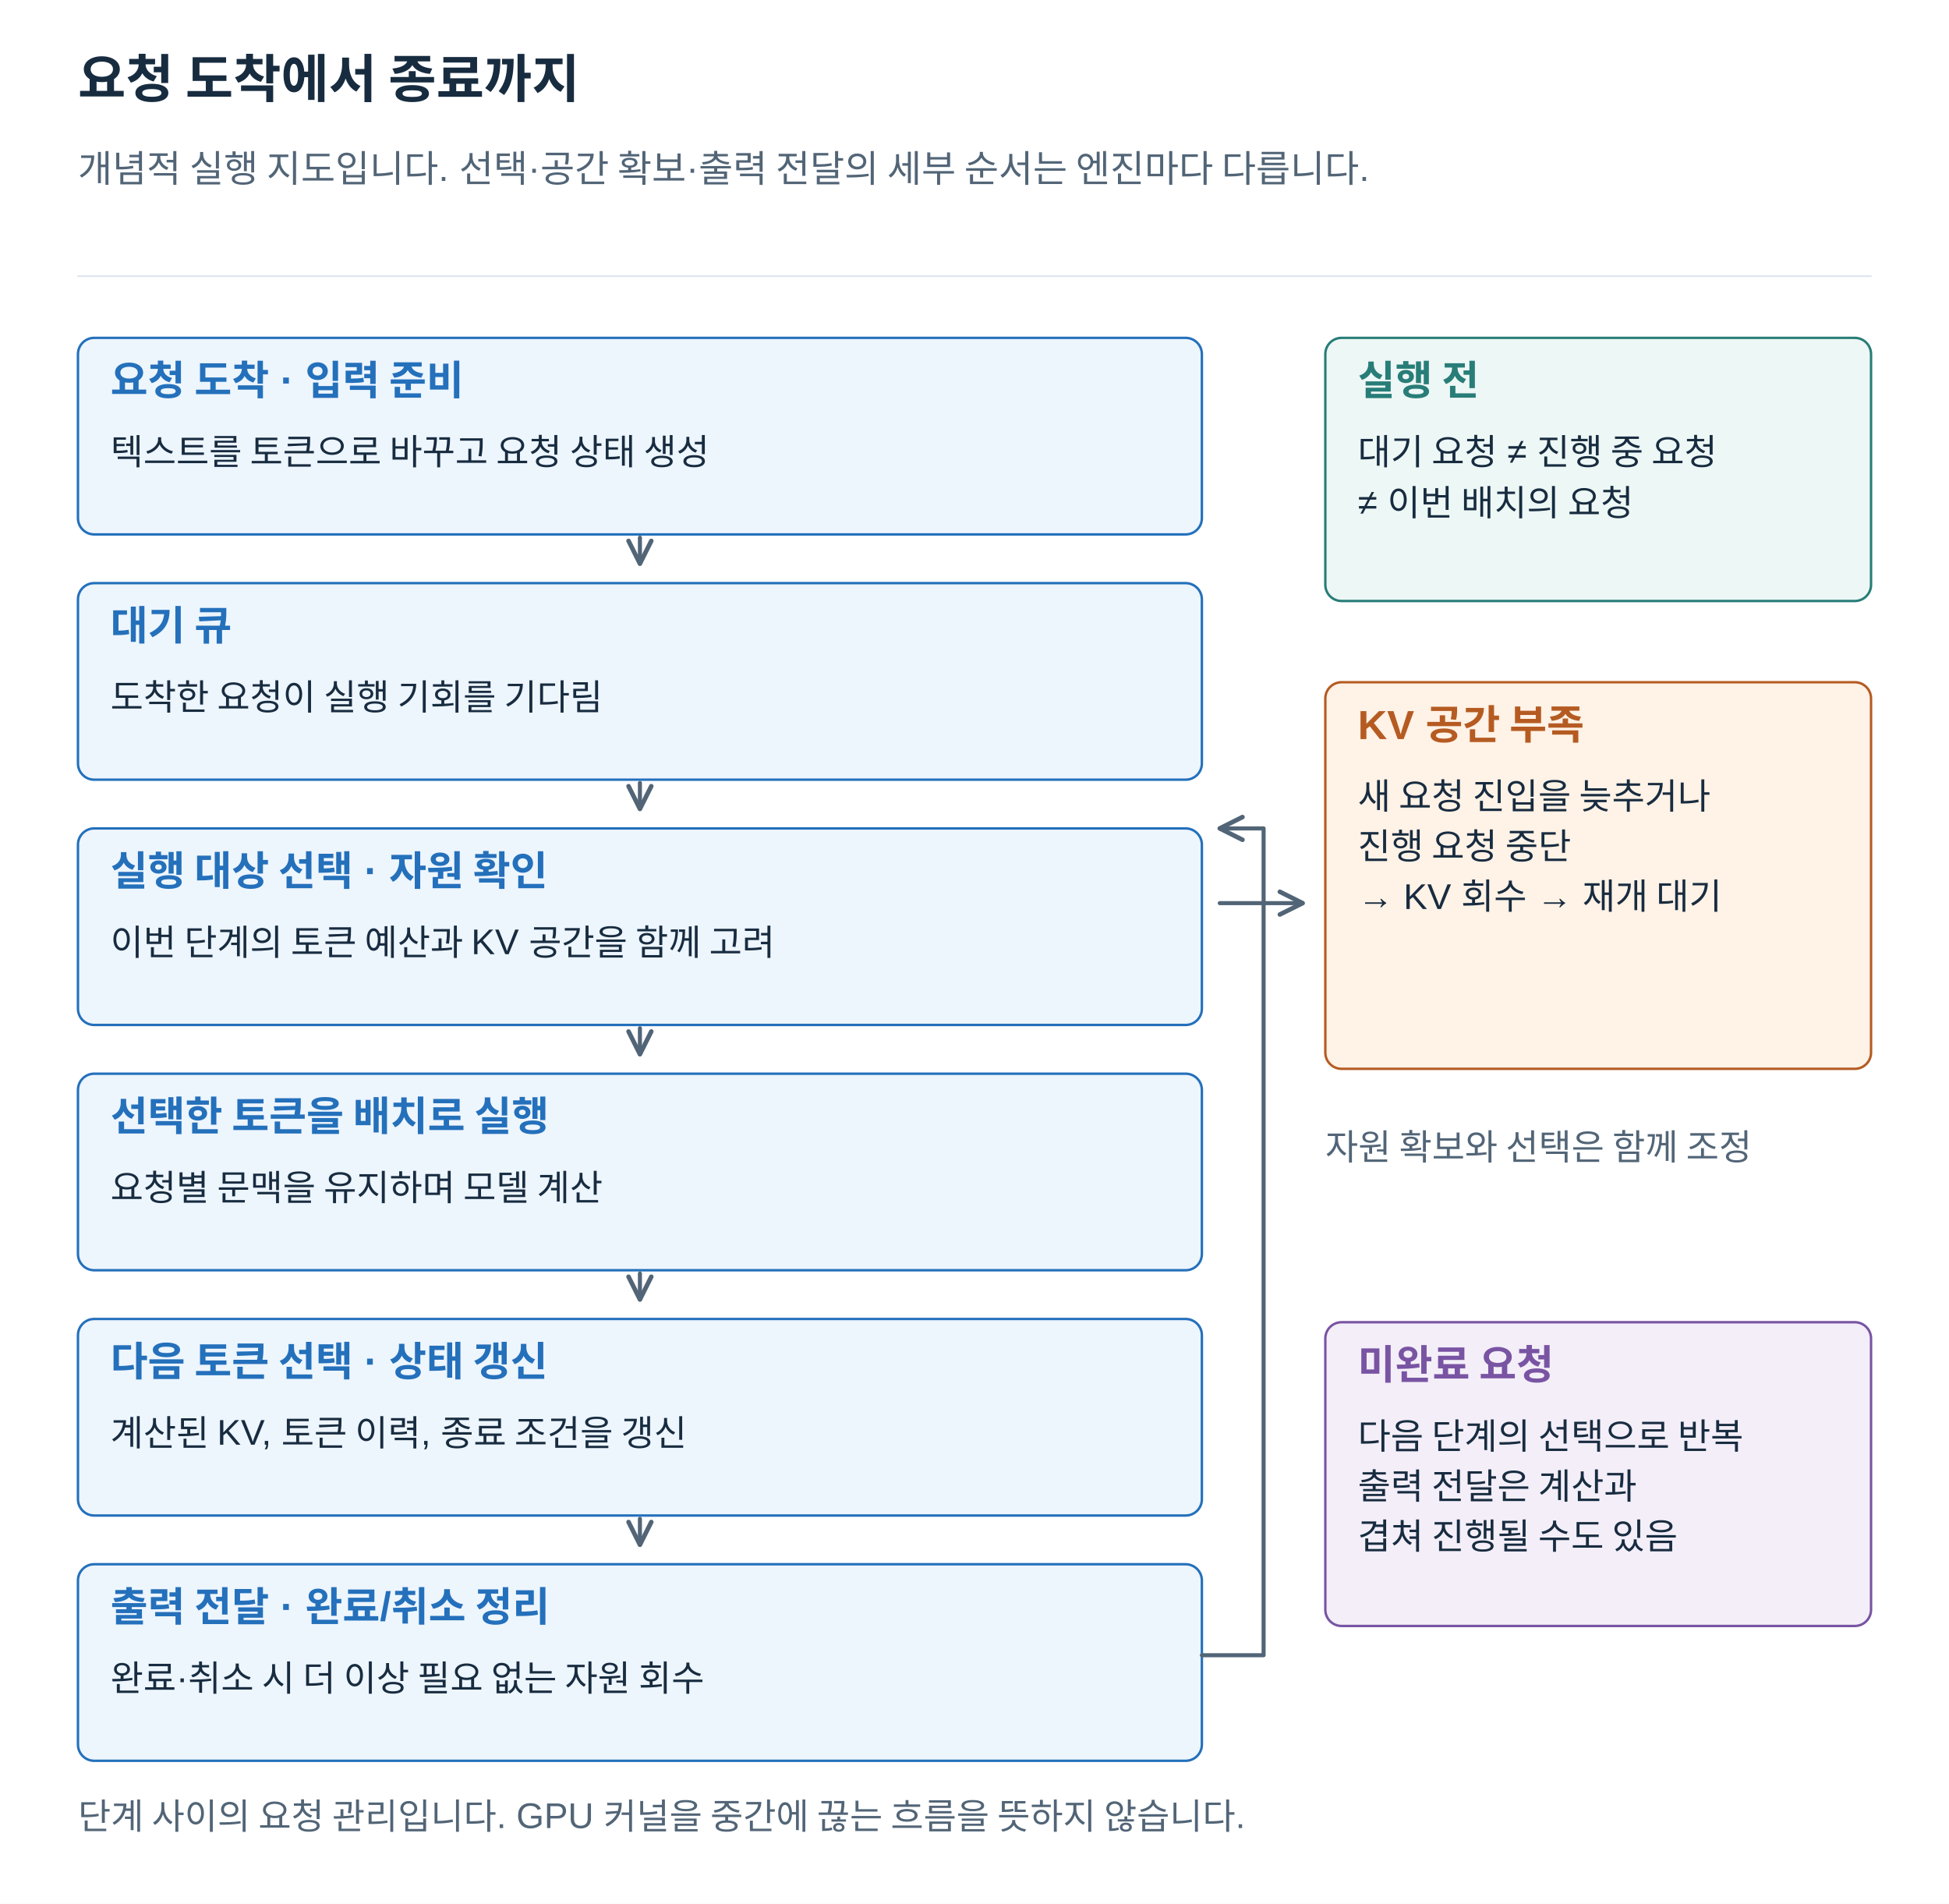
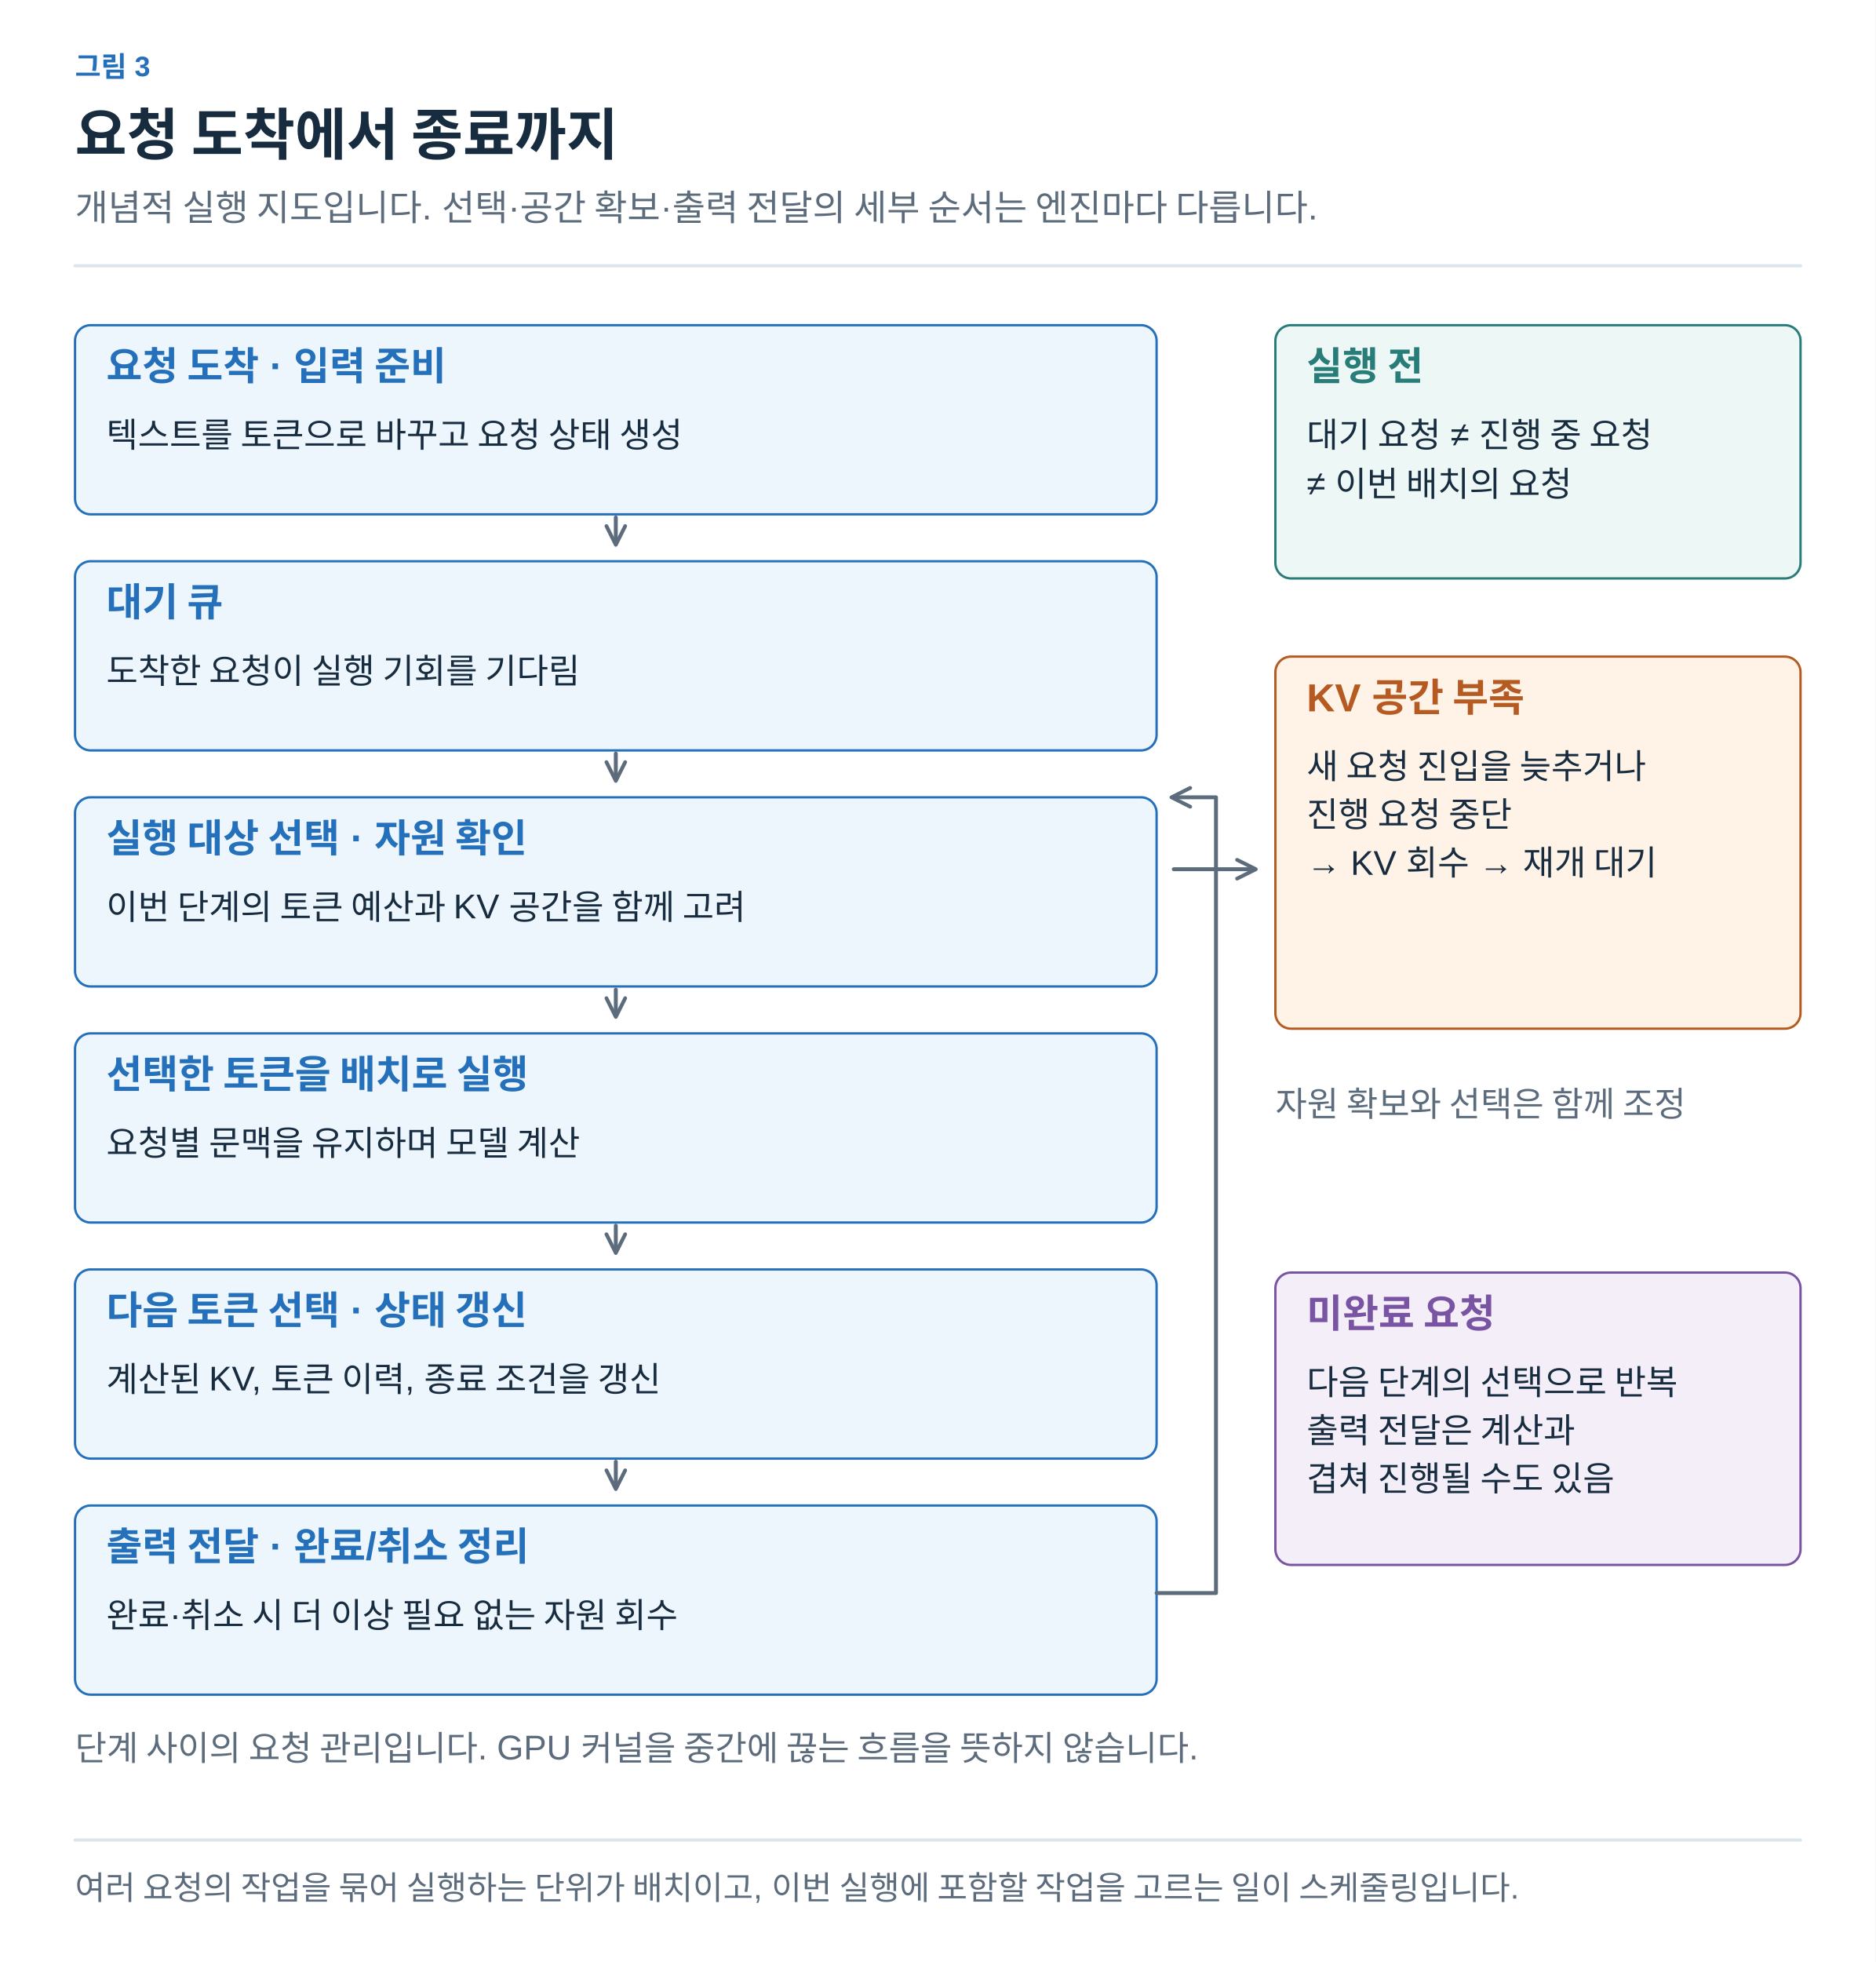
- <svg xmlns="http://www.w3.org/2000/svg" width="1200" height="1172" viewBox="0 0 1200 1172" role="img" aria-labelledby="title desc">
+ <svg xmlns="http://www.w3.org/2000/svg" width="1200" height="1255" viewBox="0 0 1200 1255" role="img" aria-labelledby="title desc">
  <defs>
-     <marker id="arrow" viewBox="0 0 10 10" refX="9" refY="5" markerWidth="7" markerHeight="7" orient="auto">
-       <path d="M1 1 L9 5 L1 9" fill="none" stroke="#526577" stroke-width="1.6" />
+     <marker id="arrow-ink" viewBox="0 0 10 10" refX="8" refY="5" markerWidth="6" markerHeight="6" orient="auto">
+       <path d="M1 1 L9 5 L1 9" fill="none" stroke="#182C40" stroke-width="1.6" />
+     </marker>
+     <marker id="arrow-muted" viewBox="0 0 10 10" refX="8" refY="5" markerWidth="6" markerHeight="6" orient="auto">
+       <path d="M1 1 L9 5 L1 9" fill="none" stroke="#5C6C7C" stroke-width="1.6" />
+     </marker>
+     <marker id="arrow-line" viewBox="0 0 10 10" refX="8" refY="5" markerWidth="6" markerHeight="6" orient="auto">
+       <path d="M1 1 L9 5 L1 9" fill="none" stroke="#DCE4EC" stroke-width="1.6" />
+     </marker>
+     <marker id="arrow-paper" viewBox="0 0 10 10" refX="8" refY="5" markerWidth="6" markerHeight="6" orient="auto">
+       <path d="M1 1 L9 5 L1 9" fill="none" stroke="#FFFFFF" stroke-width="1.6" />
+     </marker>
+     <marker id="arrow-blue" viewBox="0 0 10 10" refX="8" refY="5" markerWidth="6" markerHeight="6" orient="auto">
+       <path d="M1 1 L9 5 L1 9" fill="none" stroke="#2470BB" stroke-width="1.6" />
+     </marker>
+     <marker id="arrow-teal" viewBox="0 0 10 10" refX="8" refY="5" markerWidth="6" markerHeight="6" orient="auto">
+       <path d="M1 1 L9 5 L1 9" fill="none" stroke="#287D78" stroke-width="1.6" />
+     </marker>
+     <marker id="arrow-orange" viewBox="0 0 10 10" refX="8" refY="5" markerWidth="6" markerHeight="6" orient="auto">
+       <path d="M1 1 L9 5 L1 9" fill="none" stroke="#B55B22" stroke-width="1.6" />
+     </marker>
+     <marker id="arrow-purple" viewBox="0 0 10 10" refX="8" refY="5" markerWidth="6" markerHeight="6" orient="auto">
+       <path d="M1 1 L9 5 L1 9" fill="none" stroke="#7954A3" stroke-width="1.6" />
+     </marker>
+     <marker id="arrow-gray" viewBox="0 0 10 10" refX="8" refY="5" markerWidth="6" markerHeight="6" orient="auto">
+       <path d="M1 1 L9 5 L1 9" fill="none" stroke="#657789" stroke-width="1.6" />
+     </marker>
+     <marker id="arrow-red" viewBox="0 0 10 10" refX="8" refY="5" markerWidth="6" markerHeight="6" orient="auto">
+       <path d="M1 1 L9 5 L1 9" fill="none" stroke="#B34242" stroke-width="1.6" />
+     </marker>
+     <marker id="arrow-indigo" viewBox="0 0 10 10" refX="8" refY="5" markerWidth="6" markerHeight="6" orient="auto">
+       <path d="M1 1 L9 5 L1 9" fill="none" stroke="#4C60A8" stroke-width="1.6" />
+     </marker>
+     <marker id="arrow-slate" viewBox="0 0 10 10" refX="8" refY="5" markerWidth="6" markerHeight="6" orient="auto">
+       <path d="M1 1 L9 5 L1 9" fill="none" stroke="#8191A0" stroke-width="1.6" />
+     </marker>
+     <marker id="arrow-surface" viewBox="0 0 10 10" refX="8" refY="5" markerWidth="6" markerHeight="6" orient="auto">
+       <path d="M1 1 L9 5 L1 9" fill="none" stroke="#F8FAFC" stroke-width="1.6" />
    </marker>
  </defs>
-   <style>text{font-family:Arial,"Apple SD Gothic Neo","Noto Sans KR",sans-serif}path{stroke-linecap:round;stroke-linejoin:round}</style>
-   <rect width="1200" height="1172" fill="white" />
-   <text x="48" y="60.0" fill="#182C40" font-size="32" font-weight="700" text-anchor="start">요청 도착에서 종료까지</text>
-   <text x="48" y="112.0" fill="#526577" font-size="23" font-weight="400" text-anchor="start">개념적 실행 지도입니다. 선택·공간 확보·출력 전달의 세부 순서는 엔진마다 다릅니다.</text>
-   <path d="M48,170 H1152" stroke="#DCE4EC" />
-   <g data-box="48,208,692,121">
-     <rect x="48" y="208" width="692" height="121" rx="10" fill="#EDF5FD" stroke="#2470BB" stroke-width="1.5" />
-     <text x="68" y="243.0" fill="#2470BB" font-size="25" font-weight="700" text-anchor="start">요청 도착 · 입력 준비</text>
-     <text x="68" y="286.0" fill="#182C40" font-size="22" font-weight="400" text-anchor="start">텍스트를 토큰으로 바꾸고 요청 상태 생성</text>
+   <style>text{font-family:Arial,"Apple SD Gothic Neo","Noto Sans KR",sans-serif}text[font-family]{font-family:Menlo,Consolas,monospace}path{stroke-linecap:round;stroke-linejoin:round}</style>
+   <rect width="100%" height="100%" fill="white" />
+   <text x="48" y="49" fill="#2470BB" font-size="18" font-weight="600" text-anchor="start" data-max-width="1104">그림 3</text>
+   <text x="48" y="99" fill="#182C40" font-size="36" font-weight="700" text-anchor="start" data-max-width="1104">요청 도착에서 종료까지</text>
+   <text x="48" y="141" fill="#5C6C7C" font-size="23" font-weight="400" text-anchor="start" data-max-width="1104">개념적 실행 지도입니다. 선택·공간 확보·출력 전달의 세부 순서는 엔진마다 다릅니다.</text>
+   <path d="M48,170 H1152" stroke="#DCE4EC" stroke-width="2" />
+   <g transform="translate(48 206) scale(1)" data-panel="1">
+     <g transform="translate(-48 -206)">
+       <g data-box="48,208,692,121">
+         <rect x="48" y="208" width="692" height="121" rx="10" fill="#EDF5FD" stroke="#2470BB" stroke-width="1.5" />
+         <text x="68" y="243" fill="#2470BB" font-size="25" font-weight="700" text-anchor="start">요청 도착 · 입력 준비</text>
+         <text x="68" y="286" fill="#182C40" font-size="22" font-weight="400" text-anchor="start">텍스트를 토큰으로 바꾸고 요청 상태 생성</text>
+       </g>
+       <path d="M394,331 L394,347" stroke="#5C6C7C" stroke-width="2.5" fill="none" marker-end="url(#arrow-muted)" />
+       <g data-box="48,359,692,121">
+         <rect x="48" y="359" width="692" height="121" rx="10" fill="#EDF5FD" stroke="#2470BB" stroke-width="1.5" />
+         <text x="68" y="394" fill="#2470BB" font-size="25" font-weight="700" text-anchor="start">대기 큐</text>
+         <text x="68" y="437" fill="#182C40" font-size="22" font-weight="400" text-anchor="start">도착한 요청이 실행 기회를 기다림</text>
+       </g>
+       <path d="M394,482 L394,498" stroke="#5C6C7C" stroke-width="2.5" fill="none" marker-end="url(#arrow-muted)" />
+       <g data-box="48,510,692,121">
+         <rect x="48" y="510" width="692" height="121" rx="10" fill="#EDF5FD" stroke="#2470BB" stroke-width="1.5" />
+         <text x="68" y="545" fill="#2470BB" font-size="25" font-weight="700" text-anchor="start">실행 대상 선택 · 자원 확인</text>
+         <text x="68" y="588" fill="#182C40" font-size="22" font-weight="400" text-anchor="start">이번 단계의 토큰 예산과 KV 공간을 함께 고려</text>
+       </g>
+       <path d="M394,633 L394,649" stroke="#5C6C7C" stroke-width="2.5" fill="none" marker-end="url(#arrow-muted)" />
+       <g data-box="48,661,692,121">
+         <rect x="48" y="661" width="692" height="121" rx="10" fill="#EDF5FD" stroke="#2470BB" stroke-width="1.5" />
+         <text x="68" y="696" fill="#2470BB" font-size="25" font-weight="700" text-anchor="start">선택한 토큰을 배치로 실행</text>
+         <text x="68" y="739" fill="#182C40" font-size="22" font-weight="400" text-anchor="start">요청별 문맥을 유지하며 모델 계산</text>
+       </g>
+       <path d="M394,784 L394,800" stroke="#5C6C7C" stroke-width="2.5" fill="none" marker-end="url(#arrow-muted)" />
+       <g data-box="48,812,692,121">
+         <rect x="48" y="812" width="692" height="121" rx="10" fill="#EDF5FD" stroke="#2470BB" stroke-width="1.5" />
+         <text x="68" y="847" fill="#2470BB" font-size="25" font-weight="700" text-anchor="start">다음 토큰 선택 · 상태 갱신</text>
+         <text x="68" y="890" fill="#182C40" font-size="22" font-weight="400" text-anchor="start">계산된 KV, 토큰 이력, 종료 조건을 갱신</text>
+       </g>
+       <path d="M394,935 L394,951" stroke="#5C6C7C" stroke-width="2.5" fill="none" marker-end="url(#arrow-muted)" />
+       <g data-box="48,963,692,121">
+         <rect x="48" y="963" width="692" height="121" rx="10" fill="#EDF5FD" stroke="#2470BB" stroke-width="1.5" />
+         <text x="68" y="998" fill="#2470BB" font-size="25" font-weight="700" text-anchor="start">출력 전달 · 완료/취소 정리</text>
+         <text x="68" y="1041" fill="#182C40" font-size="22" font-weight="400" text-anchor="start">완료·취소 시 더 이상 필요 없는 자원 회수</text>
+       </g>
+       <g data-box="816,208,336,162">
+         <rect x="816" y="208" width="336" height="162" rx="10" fill="#EDF7F5" stroke="#287D78" stroke-width="1.5" />
+         <text x="836" y="243" fill="#287D78" font-size="25" font-weight="700" text-anchor="start">실행 전</text>
+         <text x="836" y="286" fill="#182C40" font-size="22" font-weight="400" text-anchor="start">대기 요청 ≠ 진행 중 요청</text>
+         <text x="836" y="316.8" fill="#182C40" font-size="22" font-weight="400" text-anchor="start">≠ 이번 배치의 요청</text>
+       </g>
+       <g data-box="816,420,336,238">
+         <rect x="816" y="420" width="336" height="238" rx="10" fill="#FFF2E6" stroke="#B55B22" stroke-width="1.5" />
+         <text x="836" y="455" fill="#B55B22" font-size="25" font-weight="700" text-anchor="start">KV 공간 부족</text>
+         <text x="836" y="498" fill="#182C40" font-size="22" font-weight="400" text-anchor="start">새 요청 진입을 늦추거나</text>
+         <text x="836" y="528.8" fill="#182C40" font-size="22" font-weight="400" text-anchor="start">진행 요청 중단</text>
+         <text x="836" y="559.6" fill="#182C40" font-size="22" font-weight="400" text-anchor="start">→ KV 회수 → 재개 대기</text>
+       </g>
+       <path d="M751,556 L802,556" stroke="#5C6C7C" stroke-width="2.5" fill="none" marker-end="url(#arrow-muted)" />
+       <text x="816" y="714" fill="#5C6C7C" font-size="22" font-weight="400" text-anchor="start">자원 확보와 선택은 함께 조정</text>
+       <g data-box="816,814,336,187">
+         <rect x="816" y="814" width="336" height="187" rx="10" fill="#F3EEF8" stroke="#7954A3" stroke-width="1.5" />
+         <text x="836" y="849" fill="#7954A3" font-size="25" font-weight="700" text-anchor="start">미완료 요청</text>
+         <text x="836" y="892" fill="#182C40" font-size="22" font-weight="400" text-anchor="start">다음 단계의 선택으로 반복</text>
+         <text x="836" y="922.8" fill="#182C40" font-size="22" font-weight="400" text-anchor="start">출력 전달은 계산과</text>
+         <text x="836" y="953.6" fill="#182C40" font-size="22" font-weight="400" text-anchor="start">겹쳐 진행될 수도 있음</text>
+       </g>
+       <path d="M740,1019 H778 V510 H751" stroke="#5C6C7C" stroke-width="2.5" fill="none" marker-end="url(#arrow-muted)" />
+       <text x="48" y="1126" fill="#5C6C7C" font-size="22" font-weight="400" text-anchor="start">단계 사이의 요청 관리입니다. GPU 커널을 중간에 끊는 흐름을 뜻하지 않습니다.</text>
+     </g>
  </g>
-   <path d="M394,331 L394,347" stroke="#526577" stroke-width="2.5" fill="none" marker-end="url(#arrow)" />
-   <g data-box="48,359,692,121">
-     <rect x="48" y="359" width="692" height="121" rx="10" fill="#EDF5FD" stroke="#2470BB" stroke-width="1.5" />
-     <text x="68" y="394.0" fill="#2470BB" font-size="25" font-weight="700" text-anchor="start">대기 큐</text>
-     <text x="68" y="437.0" fill="#182C40" font-size="22" font-weight="400" text-anchor="start">도착한 요청이 실행 기회를 기다림</text>
-   </g>
-   <path d="M394,482 L394,498" stroke="#526577" stroke-width="2.5" fill="none" marker-end="url(#arrow)" />
-   <g data-box="48,510,692,121">
-     <rect x="48" y="510" width="692" height="121" rx="10" fill="#EDF5FD" stroke="#2470BB" stroke-width="1.5" />
-     <text x="68" y="545.0" fill="#2470BB" font-size="25" font-weight="700" text-anchor="start">실행 대상 선택 · 자원 확인</text>
-     <text x="68" y="588.0" fill="#182C40" font-size="22" font-weight="400" text-anchor="start">이번 단계의 토큰 예산과 KV 공간을 함께 고려</text>
-   </g>
-   <path d="M394,633 L394,649" stroke="#526577" stroke-width="2.5" fill="none" marker-end="url(#arrow)" />
-   <g data-box="48,661,692,121">
-     <rect x="48" y="661" width="692" height="121" rx="10" fill="#EDF5FD" stroke="#2470BB" stroke-width="1.5" />
-     <text x="68" y="696.0" fill="#2470BB" font-size="25" font-weight="700" text-anchor="start">선택한 토큰을 배치로 실행</text>
-     <text x="68" y="739.0" fill="#182C40" font-size="22" font-weight="400" text-anchor="start">요청별 문맥을 유지하며 모델 계산</text>
-   </g>
-   <path d="M394,784 L394,800" stroke="#526577" stroke-width="2.5" fill="none" marker-end="url(#arrow)" />
-   <g data-box="48,812,692,121">
-     <rect x="48" y="812" width="692" height="121" rx="10" fill="#EDF5FD" stroke="#2470BB" stroke-width="1.5" />
-     <text x="68" y="847.0" fill="#2470BB" font-size="25" font-weight="700" text-anchor="start">다음 토큰 선택 · 상태 갱신</text>
-     <text x="68" y="890.0" fill="#182C40" font-size="22" font-weight="400" text-anchor="start">계산된 KV, 토큰 이력, 종료 조건을 갱신</text>
-   </g>
-   <path d="M394,935 L394,951" stroke="#526577" stroke-width="2.5" fill="none" marker-end="url(#arrow)" />
-   <g data-box="48,963,692,121">
-     <rect x="48" y="963" width="692" height="121" rx="10" fill="#EDF5FD" stroke="#2470BB" stroke-width="1.5" />
-     <text x="68" y="998.0" fill="#2470BB" font-size="25" font-weight="700" text-anchor="start">출력 전달 · 완료/취소 정리</text>
-     <text x="68" y="1041.0" fill="#182C40" font-size="22" font-weight="400" text-anchor="start">완료·취소 시 더 이상 필요 없는 자원 회수</text>
-   </g>
-   <g data-box="816,208,336,162">
-     <rect x="816" y="208" width="336" height="162" rx="10" fill="#EDF7F5" stroke="#287D78" stroke-width="1.5" />
-     <text x="836" y="243.0" fill="#287D78" font-size="25" font-weight="700" text-anchor="start">실행 전</text>
-     <text x="836" y="286.0" fill="#182C40" font-size="22" font-weight="400" text-anchor="start">대기 요청 ≠ 진행 중 요청</text>
-     <text x="836" y="316.8" fill="#182C40" font-size="22" font-weight="400" text-anchor="start">≠ 이번 배치의 요청</text>
-   </g>
-   <g data-box="816,420,336,238">
-     <rect x="816" y="420" width="336" height="238" rx="10" fill="#FFF2E6" stroke="#B55B22" stroke-width="1.5" />
-     <text x="836" y="455.0" fill="#B55B22" font-size="25" font-weight="700" text-anchor="start">KV 공간 부족</text>
-     <text x="836" y="498.0" fill="#182C40" font-size="22" font-weight="400" text-anchor="start">새 요청 진입을 늦추거나</text>
-     <text x="836" y="528.8" fill="#182C40" font-size="22" font-weight="400" text-anchor="start">진행 요청 중단</text>
-     <text x="836" y="559.6" fill="#182C40" font-size="22" font-weight="400" text-anchor="start">→ KV 회수 → 재개 대기</text>
-   </g>
-   <path d="M751,556 L802,556" stroke="#526577" stroke-width="2.5" fill="none" marker-end="url(#arrow)" />
-   <text x="816" y="714.0" fill="#526577" font-size="22" font-weight="400" text-anchor="start">자원 확보와 선택은 함께 조정</text>
-   <g data-box="816,814,336,187">
-     <rect x="816" y="814" width="336" height="187" rx="10" fill="#F3EEF8" stroke="#7954A3" stroke-width="1.5" />
-     <text x="836" y="849.0" fill="#7954A3" font-size="25" font-weight="700" text-anchor="start">미완료 요청</text>
-     <text x="836" y="892.0" fill="#182C40" font-size="22" font-weight="400" text-anchor="start">다음 단계의 선택으로 반복</text>
-     <text x="836" y="922.8" fill="#182C40" font-size="22" font-weight="400" text-anchor="start">출력 전달은 계산과</text>
-     <text x="836" y="953.6" fill="#182C40" font-size="22" font-weight="400" text-anchor="start">겹쳐 진행될 수도 있음</text>
-   </g>
-   <path d="M740,1019 H778 V510 H751" stroke="#526577" stroke-width="2.5" fill="none" marker-end="url(#arrow)" />
-   <text x="48" y="1126.0" fill="#526577" font-size="22" font-weight="400" text-anchor="start">단계 사이의 요청 관리입니다. GPU 커널을 중간에 끊는 흐름을 뜻하지 않습니다.</text>
+   <path d="M48,1177 H1152" stroke="#DCE4EC" stroke-width="2" />
+   <text x="48" y="1215" fill="#5C6C7C" font-size="21" font-weight="400" text-anchor="start" data-max-width="1104">여러 요청의 작업을 묶어 실행하는 단위가 배치이고, 이번 실행에 포함할 작업을 고르는 일이 스케줄링입니다.</text>
</svg>
